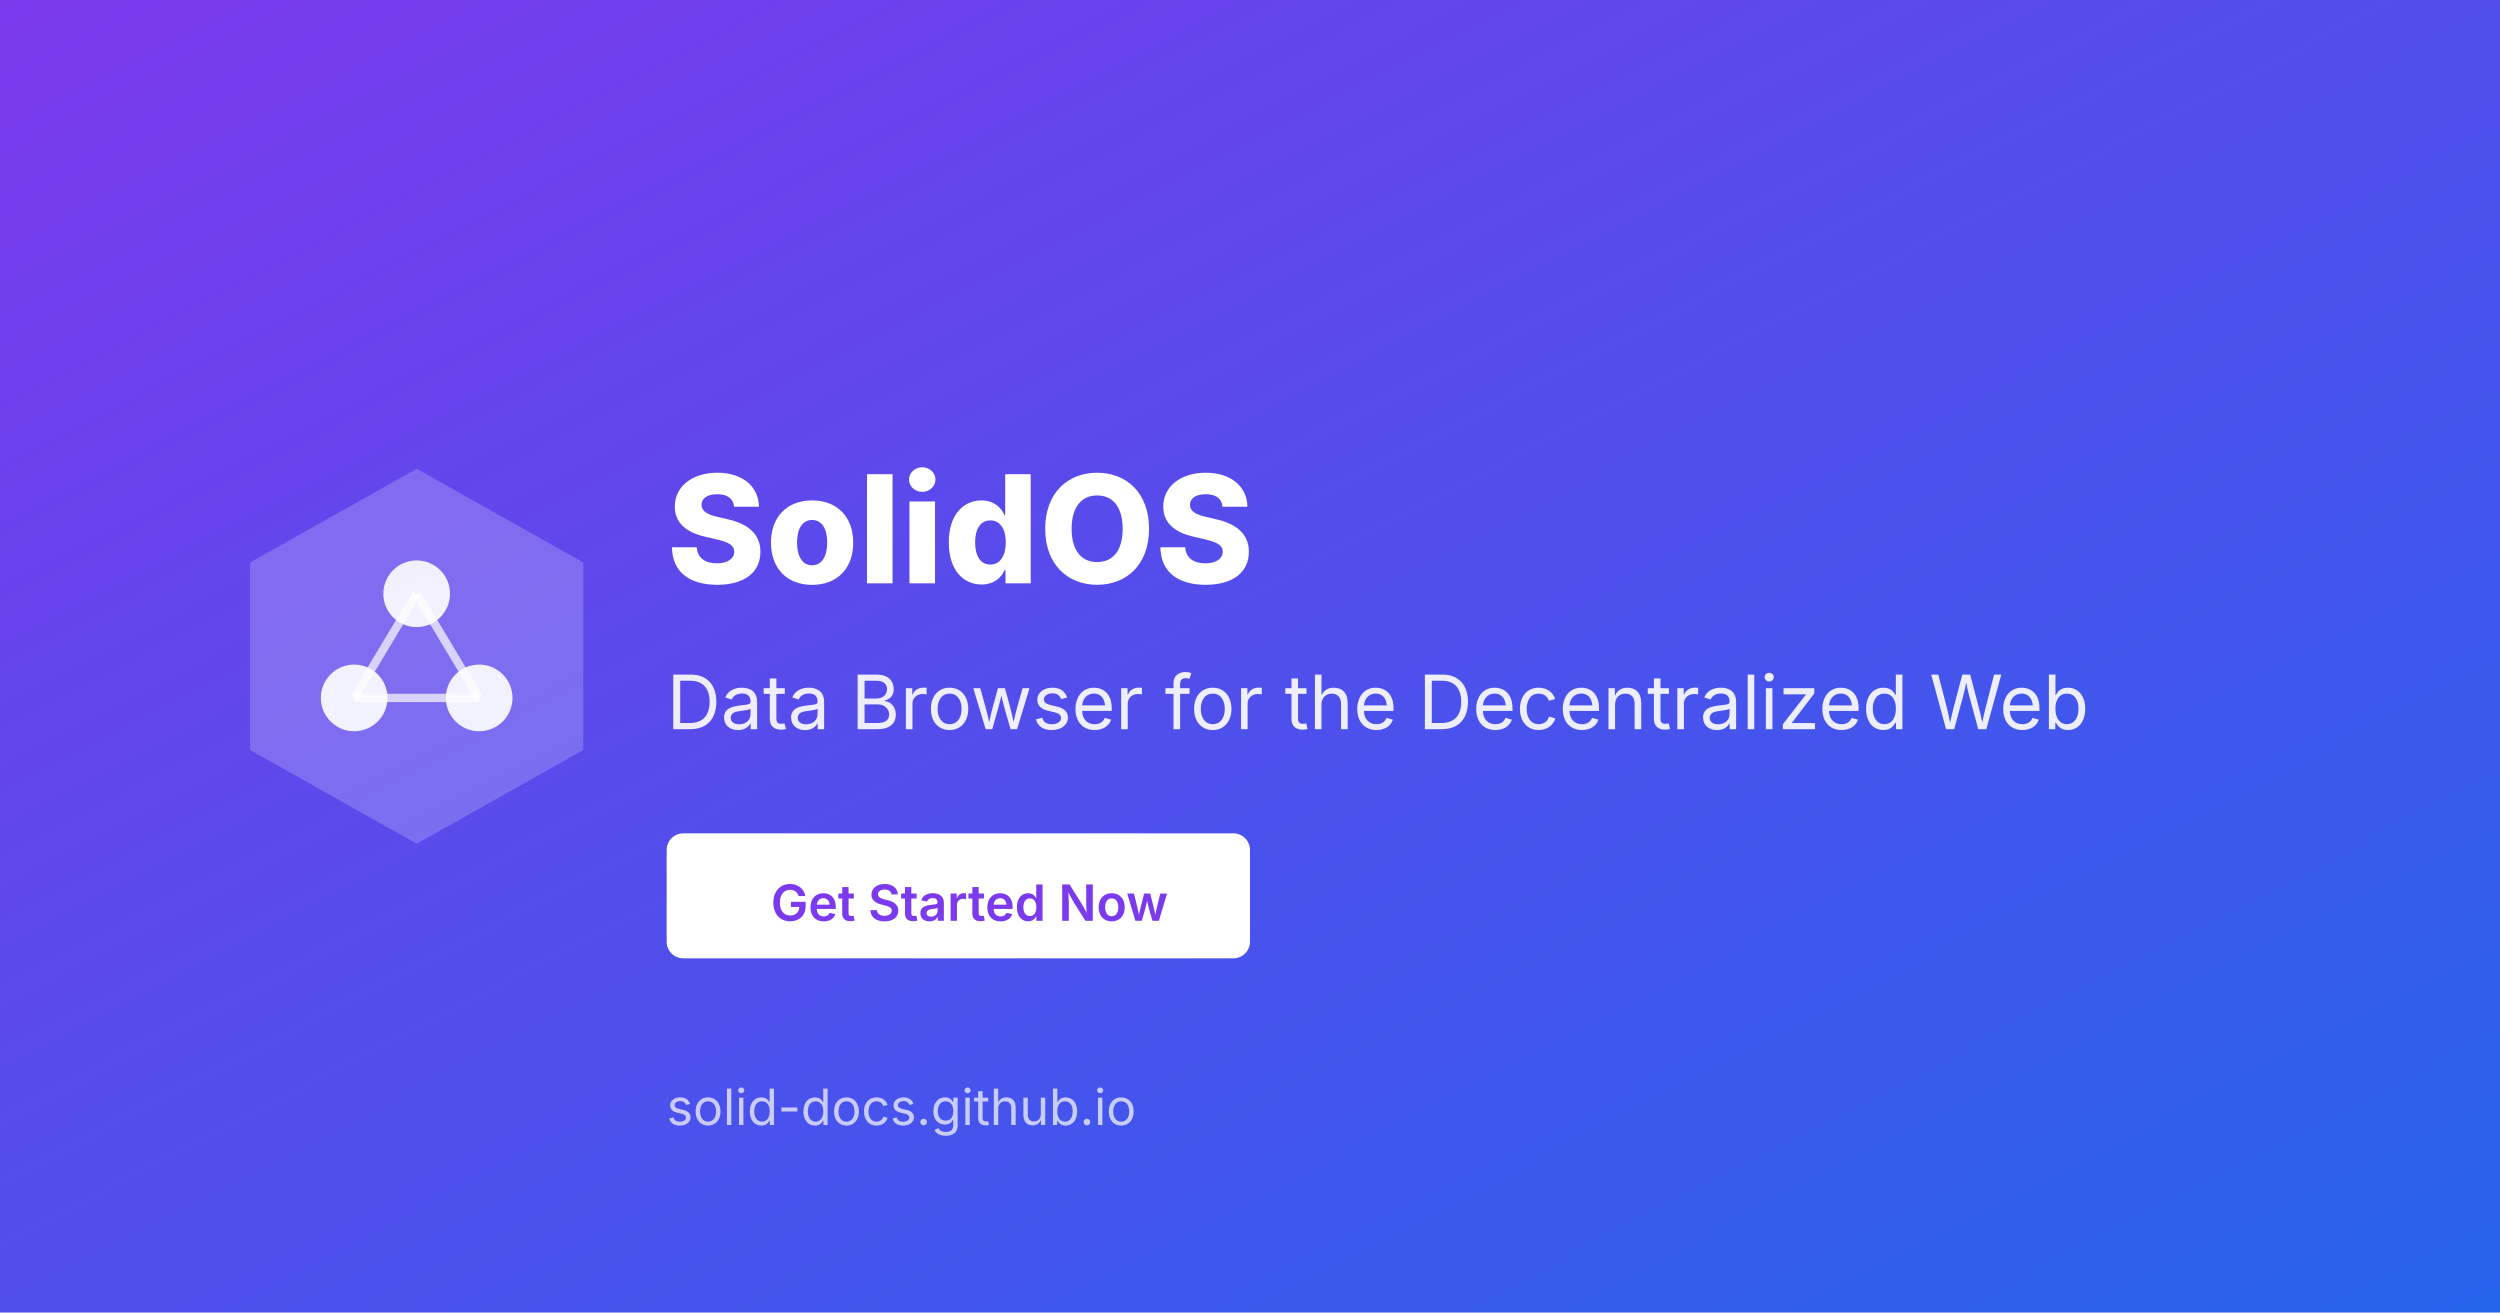
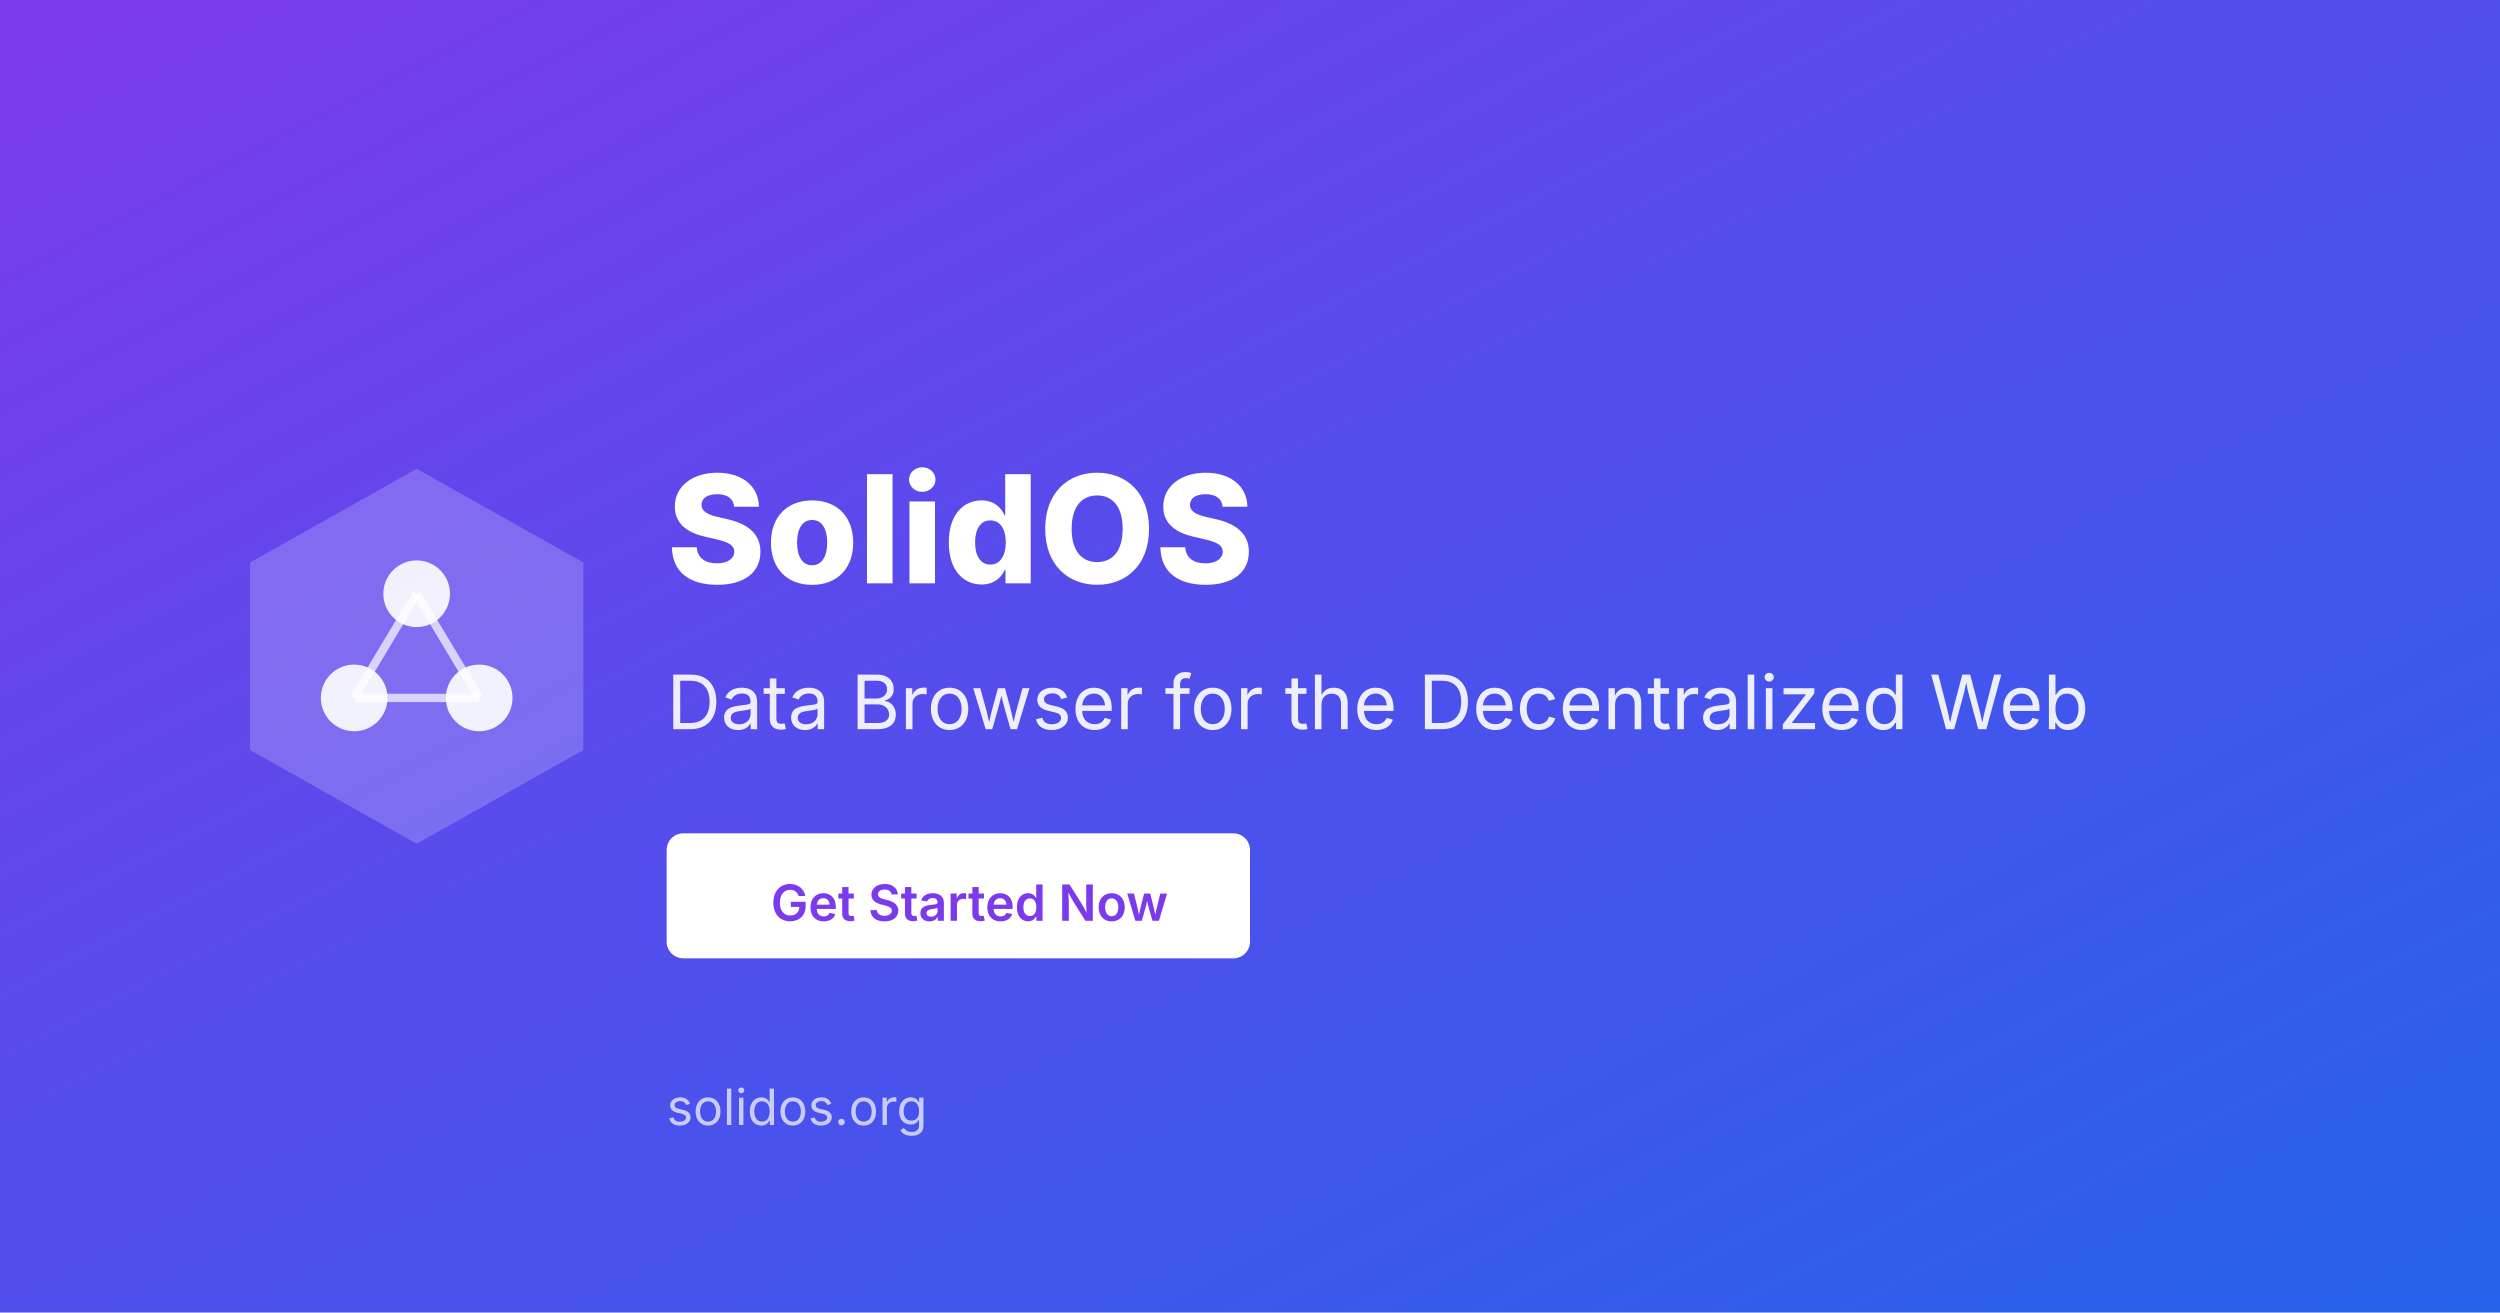
<svg xmlns="http://www.w3.org/2000/svg" width="1200" height="630" viewBox="0 0 1200 630">
  <defs>
    <linearGradient id="bg" x1="0%" y1="0%" x2="100%" y2="100%">
      <stop offset="0%" style="stop-color:#7C3AED" />
      <stop offset="100%" style="stop-color:#2563EB" />
    </linearGradient>
  </defs>
  <rect width="1200" height="630" fill="url(#bg)" />
  <g transform="translate(100, 215)">
    <polygon points="100,10 180,55 180,145 100,190 20,145 20,55" fill="white" opacity="0.2" />
    <circle cx="100" cy="70" r="16" fill="white" opacity="0.9" />
    <circle cx="70" cy="120" r="16" fill="white" opacity="0.9" />
    <circle cx="130" cy="120" r="16" fill="white" opacity="0.9" />
    <line x1="100" y1="70" x2="70" y2="120" stroke="white" stroke-width="4" opacity="0.7" />
    <line x1="100" y1="70" x2="130" y2="120" stroke="white" stroke-width="4" opacity="0.7" />
    <line x1="70" y1="120" x2="130" y2="120" stroke="white" stroke-width="4" opacity="0.7" />
  </g>
  <text x="320" y="280" font-family="system-ui, -apple-system, sans-serif" font-size="72" font-weight="800" fill="white">SolidOS</text>
  <text x="320" y="350" font-family="system-ui, -apple-system, sans-serif" font-size="36" fill="white" opacity="0.9">Data Browser for the Decentralized Web</text>
  <rect x="320" y="400" width="280" height="60" rx="8" fill="white" />
  <text x="370" y="442" font-family="system-ui, -apple-system, sans-serif" font-size="24" font-weight="600" fill="#7C3AED">Get Started Now</text>
-   <text x="320" y="540" font-family="system-ui, -apple-system, sans-serif" font-size="24" fill="white" opacity="0.7">solid-docs.github.io</text>
+   <text x="320" y="540" font-family="system-ui, -apple-system, sans-serif" font-size="24" fill="white" opacity="0.7">solidos.org</text>
</svg>
